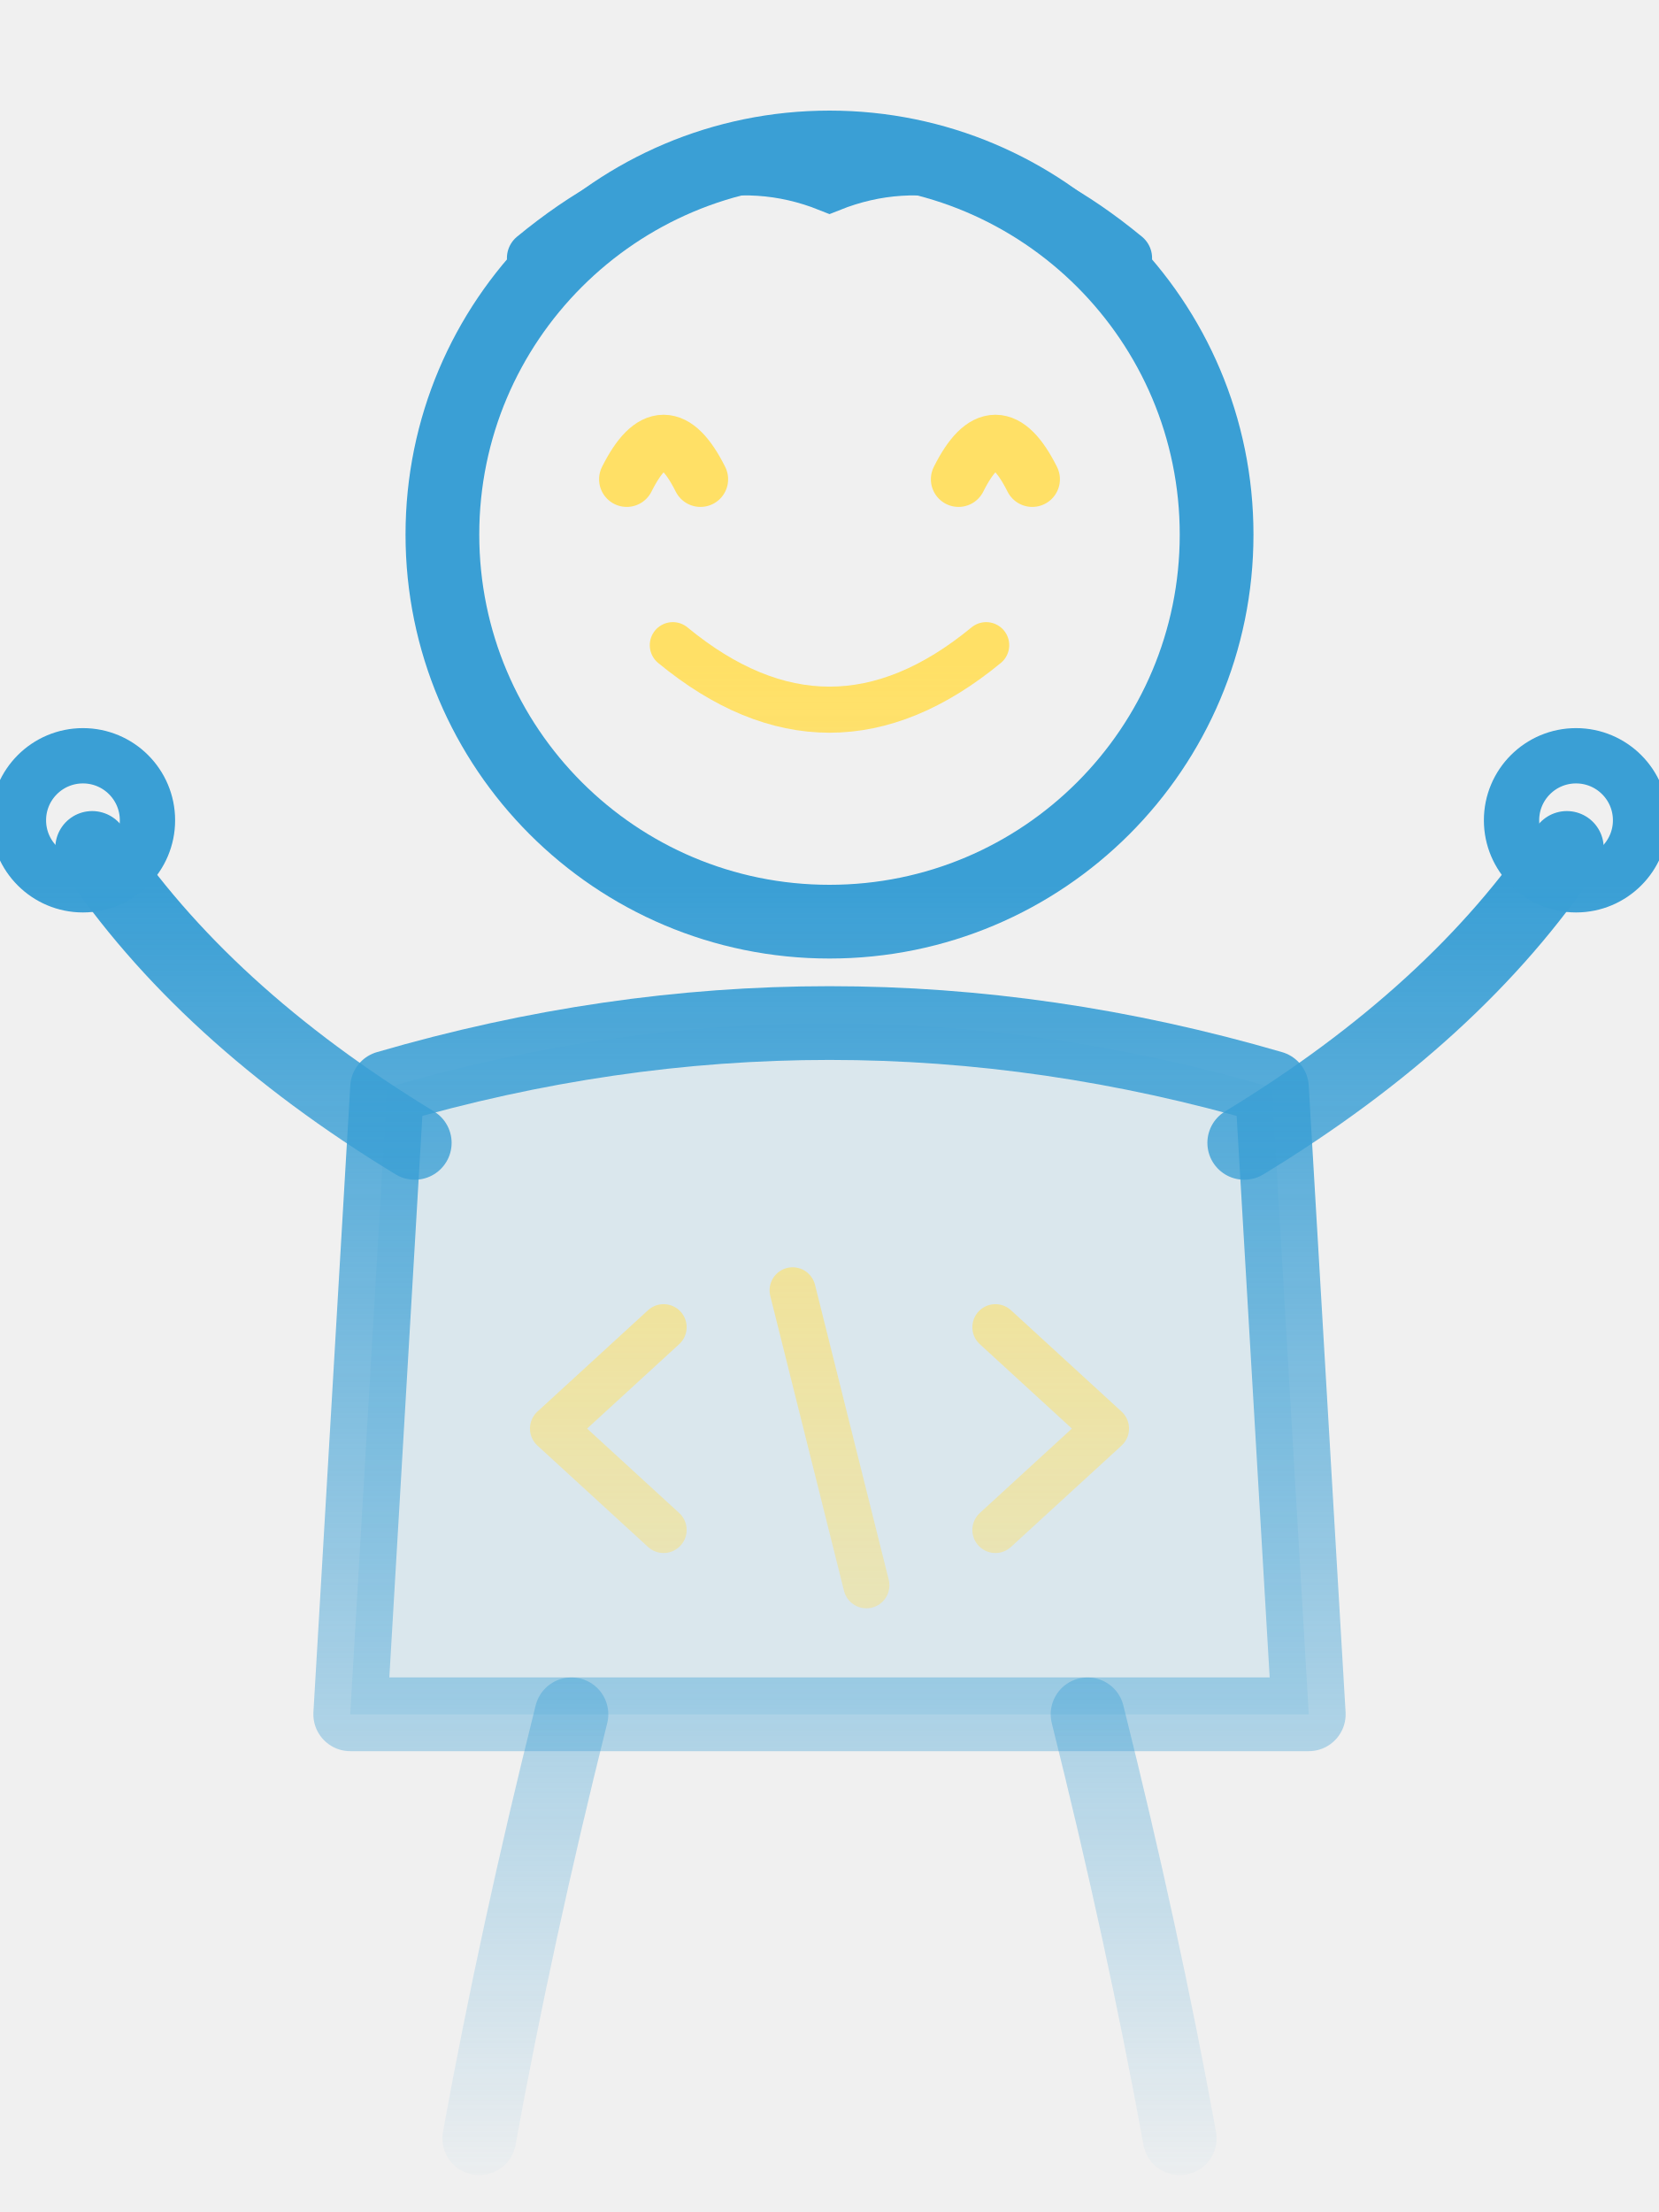
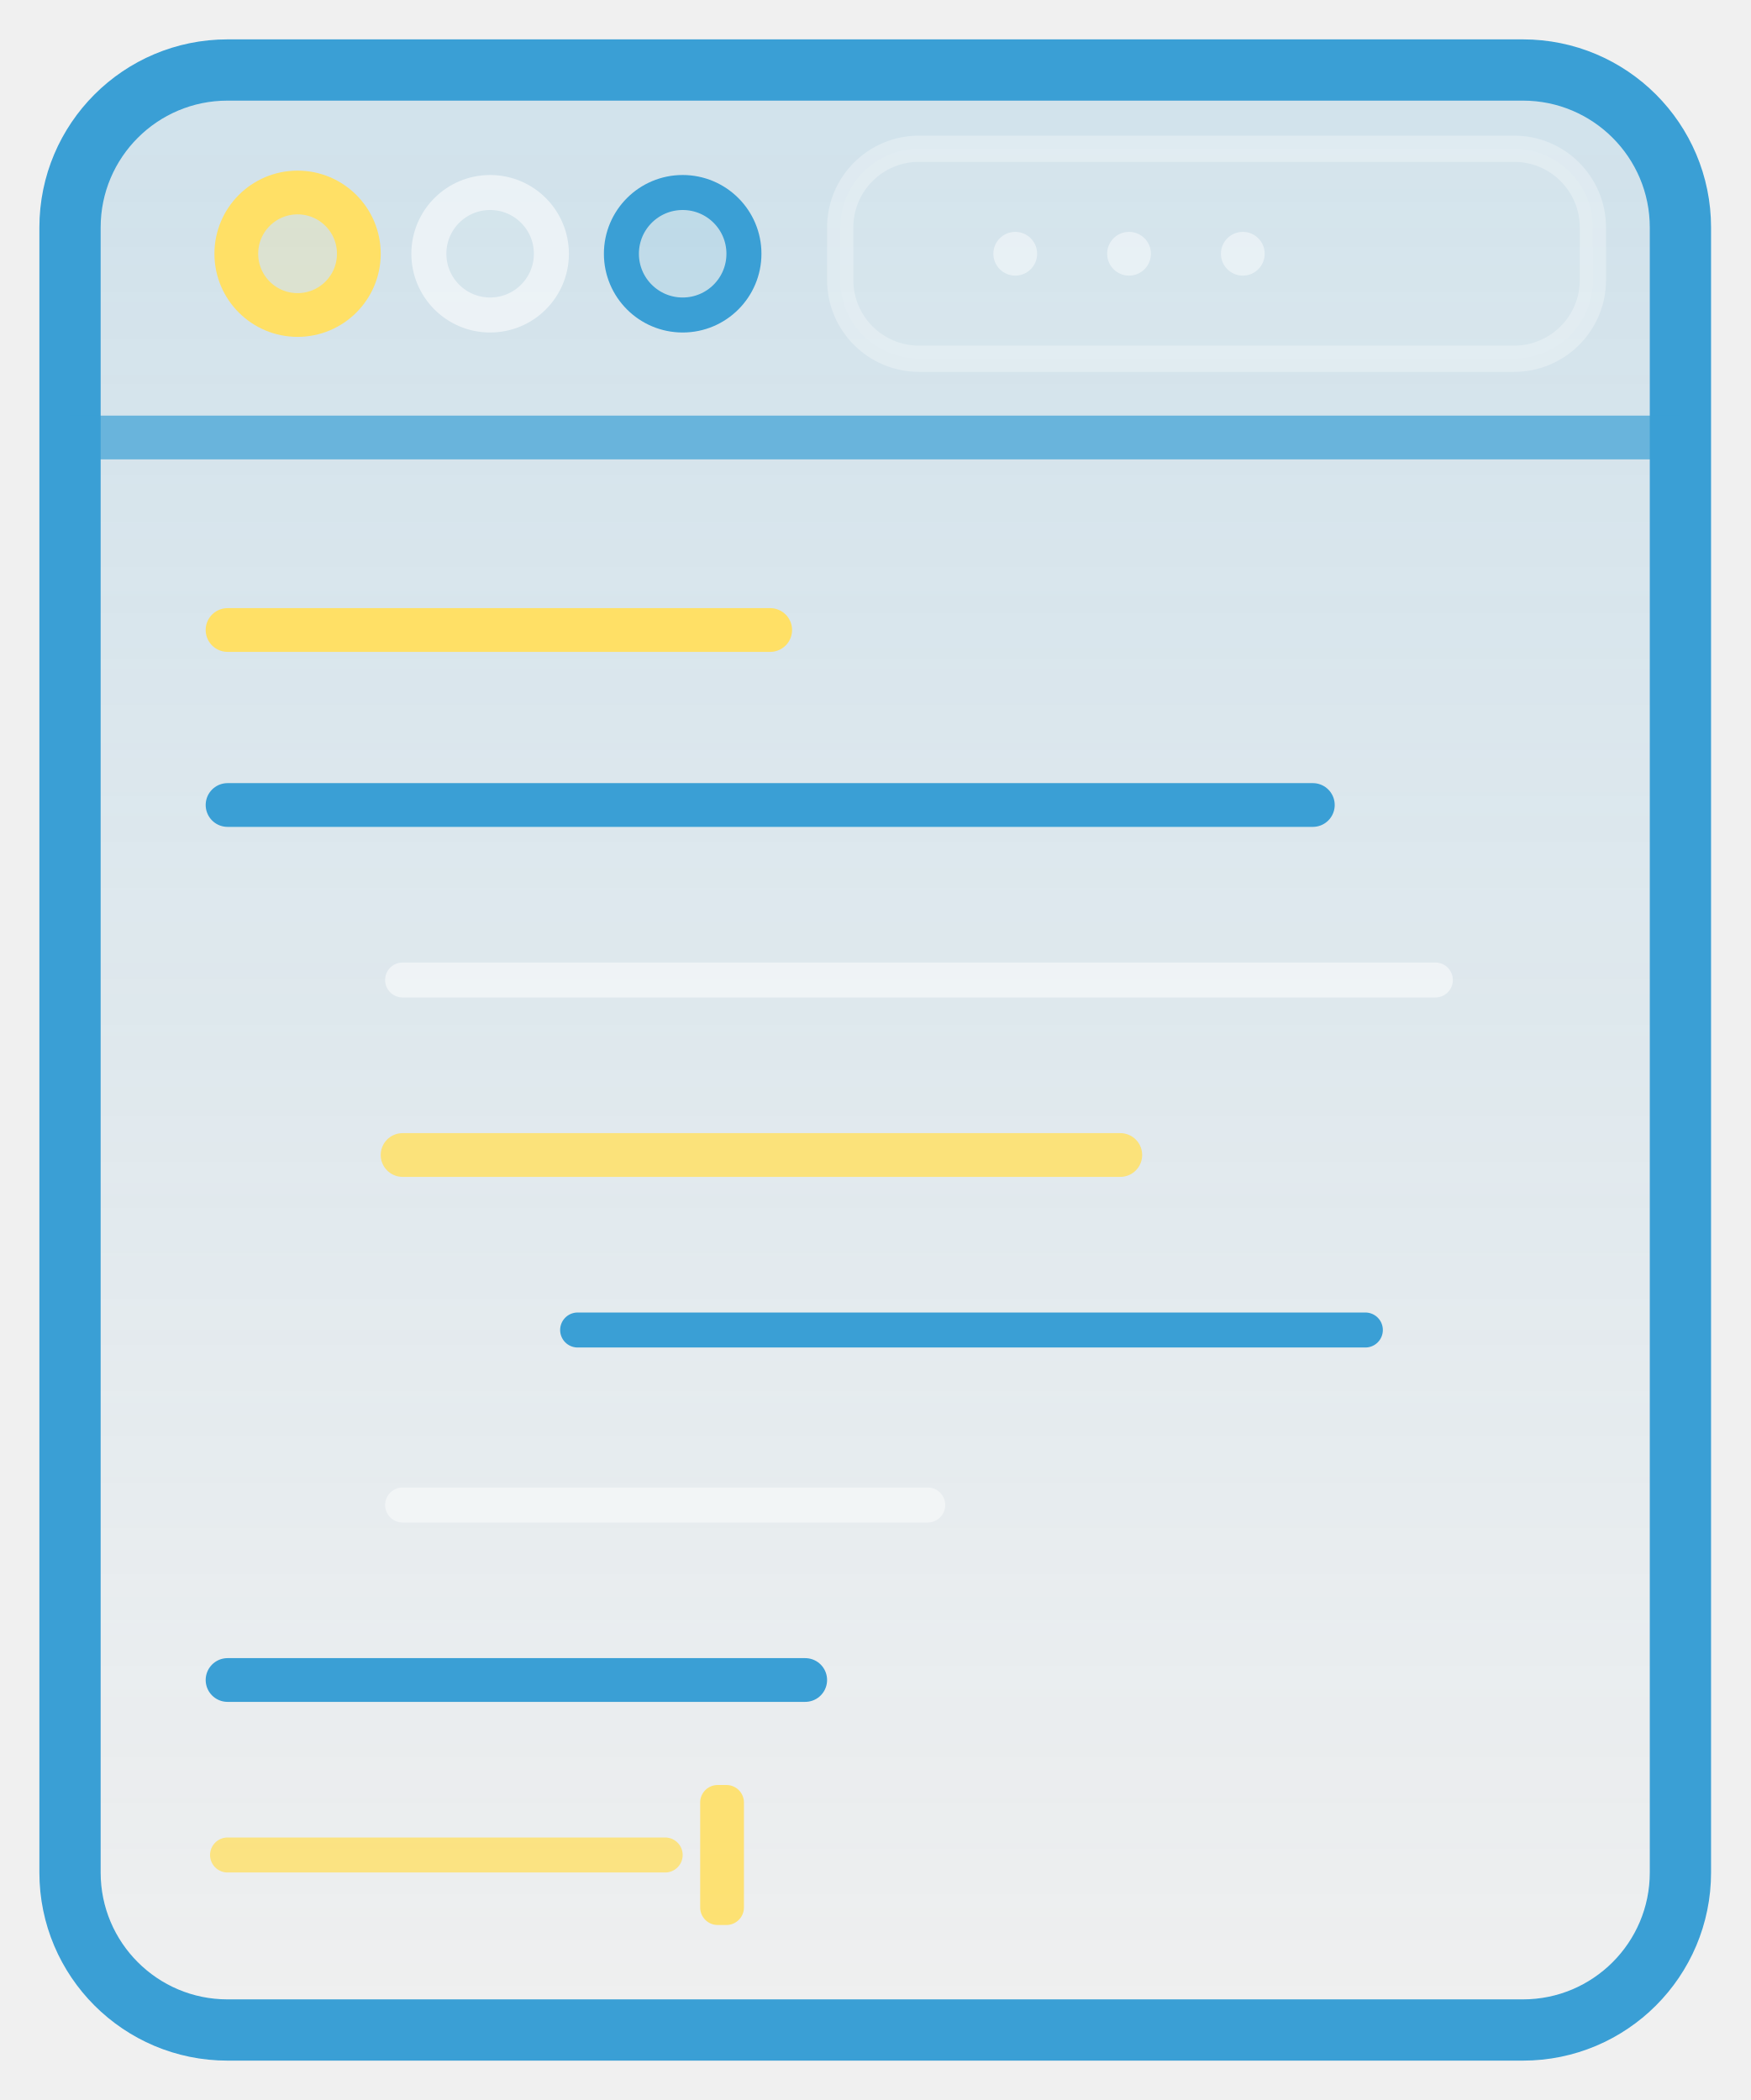
- <svg xmlns="http://www.w3.org/2000/svg" width="180" height="240" viewBox="0 0 180 240" fill="none">
+ <svg xmlns="http://www.w3.org/2000/svg" width="200" height="240" viewBox="0 0 200 240" fill="none">
  <defs>
-     <linearGradient id="gc1" x1="90" y1="0" x2="90" y2="240" gradientUnits="userSpaceOnUse">
-       <stop offset="0.4" stop-color="#3a9fd5" />
+     <linearGradient id="wbg" x1="100" y1="0" x2="100" y2="240" gradientUnits="userSpaceOnUse">
+       <stop offset="0" stop-color="#3a9fd5" stop-opacity="0.18" />
      <stop offset="1" stop-color="#3a9fd5" stop-opacity="0" />
    </linearGradient>
-     <linearGradient id="gc2" x1="90" y1="0" x2="90" y2="240" gradientUnits="userSpaceOnUse">
-       <stop offset="0.3" stop-color="#ffe066" />
-       <stop offset="1" stop-color="#ffe066" stop-opacity="0" />
-     </linearGradient>
  </defs>
-   <circle cx="90" cy="58" r="42" stroke="url(#gc1)" stroke-width="8" stroke-linecap="round" />
-   <path d="M68 52 Q72 44 76 52" stroke="url(#gc2)" stroke-width="6" stroke-linecap="round" fill="none" />
-   <path d="M104 52 Q108 44 112 52" stroke="url(#gc2)" stroke-width="6" stroke-linecap="round" fill="none" />
-   <path d="M73 70 Q90 84 107 70" stroke="url(#gc2)" stroke-width="5" stroke-linecap="round" fill="none" />
-   <path d="M58 28 Q75 14 90 20 Q105 14 122 28" stroke="url(#gc1)" stroke-width="6" stroke-linecap="round" fill="none" />
-   <path d="M42 118 Q90 104 138 118 L142 186 L38 186 Z" stroke="url(#gc1)" stroke-width="8" stroke-linecap="round" stroke-linejoin="round" fill="rgba(58,159,213,0.12)" />
-   <path d="M45 124 Q22 110 10 92" stroke="url(#gc1)" stroke-width="8" stroke-linecap="round" />
-   <path d="M135 124 Q158 110 170 92" stroke="url(#gc1)" stroke-width="8" stroke-linecap="round" />
-   <circle cx="9" cy="89" r="7" stroke="url(#gc1)" stroke-width="6" />
-   <circle cx="171" cy="89" r="7" stroke="url(#gc1)" stroke-width="6" />
-   <path d="M62 186 Q56 210 52 232" stroke="url(#gc1)" stroke-width="8" stroke-linecap="round" />
-   <path d="M118 186 Q124 210 128 232" stroke="url(#gc1)" stroke-width="8" stroke-linecap="round" />
-   <path d="M72 144 L60 155 L72 166" stroke="url(#gc2)" stroke-width="5" stroke-linecap="round" stroke-linejoin="round" fill="none" />
-   <path d="M108 144 L120 155 L108 166" stroke="url(#gc2)" stroke-width="5" stroke-linecap="round" stroke-linejoin="round" fill="none" />
-   <path d="M86 140 L94 172" stroke="url(#gc2)" stroke-width="5" stroke-linecap="round" />
+   <rect x="8" y="8" width="184" height="224" rx="18" stroke="#3a9fd5" stroke-width="7" fill="url(#wbg)" />
+   <line x1="8" y1="50" x2="192" y2="50" stroke="#3a9fd5" stroke-width="5" opacity="0.7" />
+   <circle cx="34" cy="29" r="7" stroke="#ffe066" stroke-width="5" fill="rgba(255,224,102,0.20)" />
+   <circle cx="56" cy="29" r="7" stroke="white" stroke-width="4" fill="rgba(255,255,255,0.10)" opacity="0.55" />
+   <circle cx="78" cy="29" r="7" stroke="#3a9fd5" stroke-width="4" fill="rgba(58,159,213,0.12)" />
+   <rect x="96" y="17" width="86" height="24" rx="9" stroke="rgba(255,255,255,0.28)" stroke-width="3" fill="rgba(255,255,255,0.06)" />
+   <circle cx="116" cy="29" r="2.5" fill="rgba(255,255,255,0.45)" />
+   <circle cx="129" cy="29" r="2.5" fill="rgba(255,255,255,0.45)" />
+   <circle cx="142" cy="29" r="2.5" fill="rgba(255,255,255,0.45)" />
+   <line x1="26" y1="72" x2="88" y2="72" stroke="#ffe066" stroke-width="5" stroke-linecap="round" />
+   <line x1="26" y1="92" x2="150" y2="92" stroke="#3a9fd5" stroke-width="5" stroke-linecap="round" />
+   <line x1="46" y1="112" x2="164" y2="112" stroke="white" stroke-width="4" stroke-linecap="round" opacity="0.50" />
+   <line x1="46" y1="132" x2="128" y2="132" stroke="#ffe066" stroke-width="5" stroke-linecap="round" opacity="0.85" />
+   <line x1="66" y1="152" x2="156" y2="152" stroke="#3a9fd5" stroke-width="4" stroke-linecap="round" />
+   <line x1="46" y1="172" x2="106" y2="172" stroke="white" stroke-width="4" stroke-linecap="round" opacity="0.45" />
+   <line x1="26" y1="192" x2="92" y2="192" stroke="#3a9fd5" stroke-width="5" stroke-linecap="round" />
+   <line x1="26" y1="212" x2="76" y2="212" stroke="#ffe066" stroke-width="4" stroke-linecap="round" opacity="0.80" />
+   <rect x="80" y="204" width="5" height="16" rx="2" fill="#ffe066" opacity="0.90" />
</svg>
